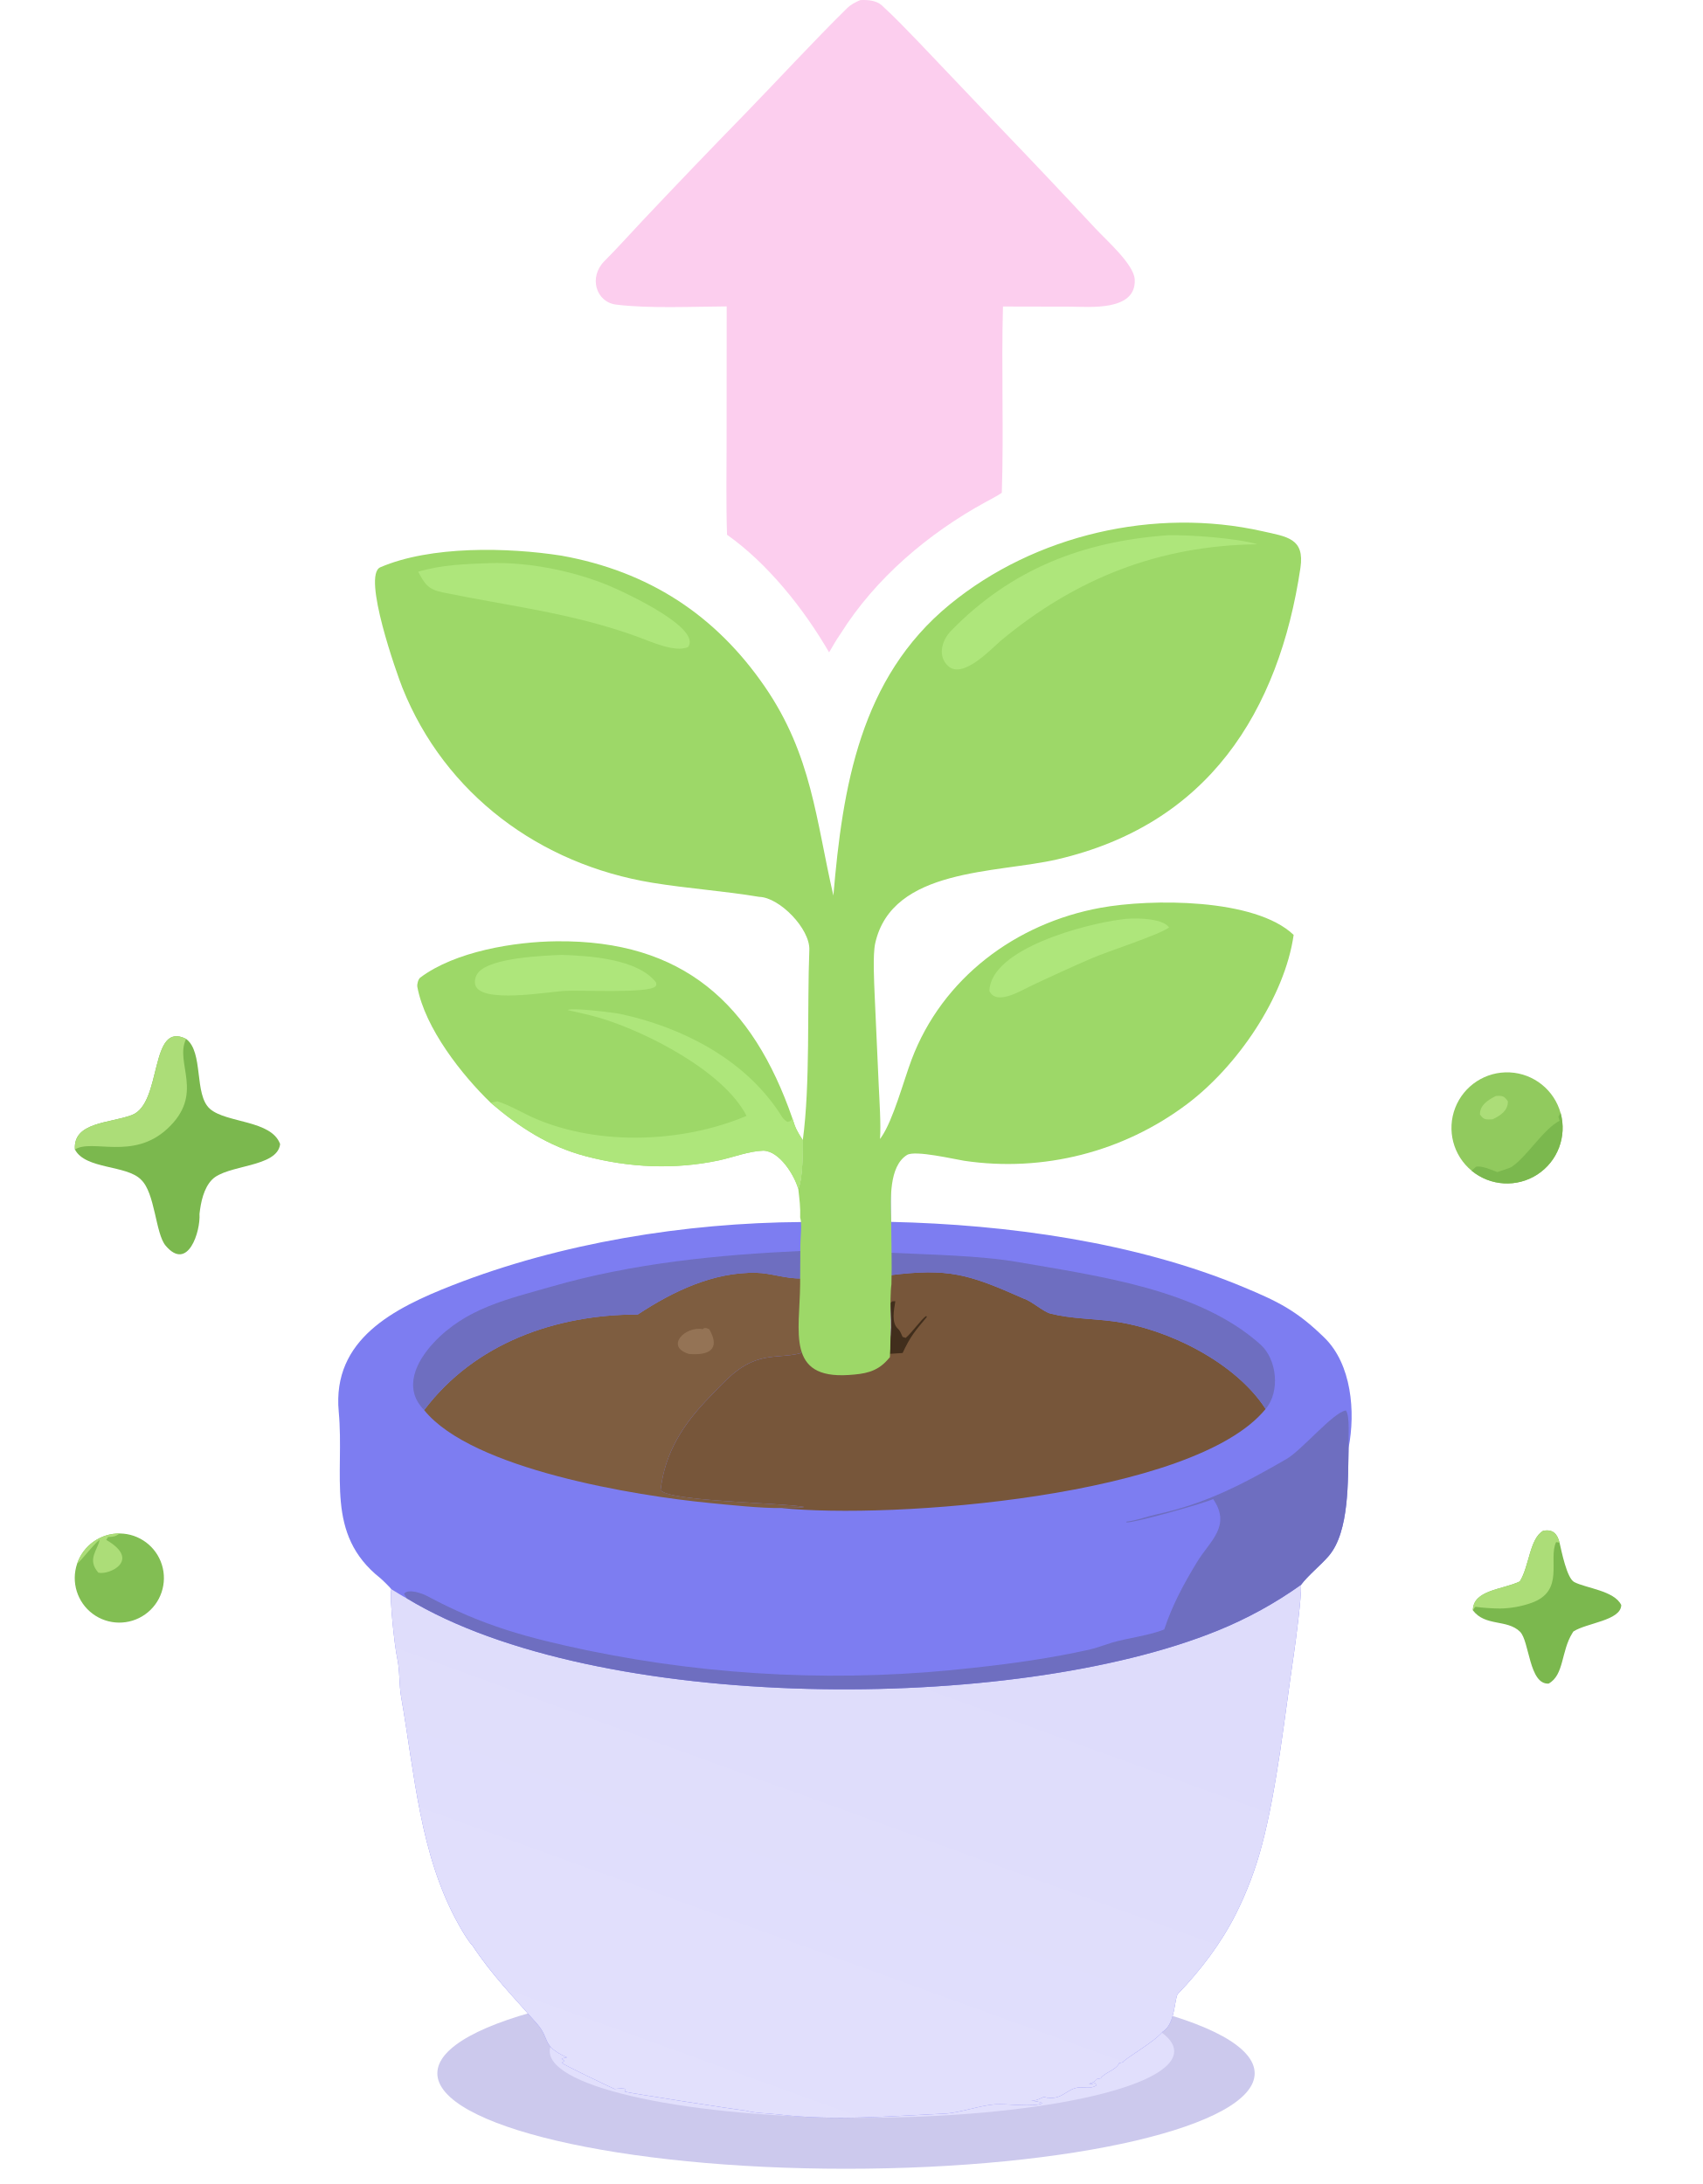
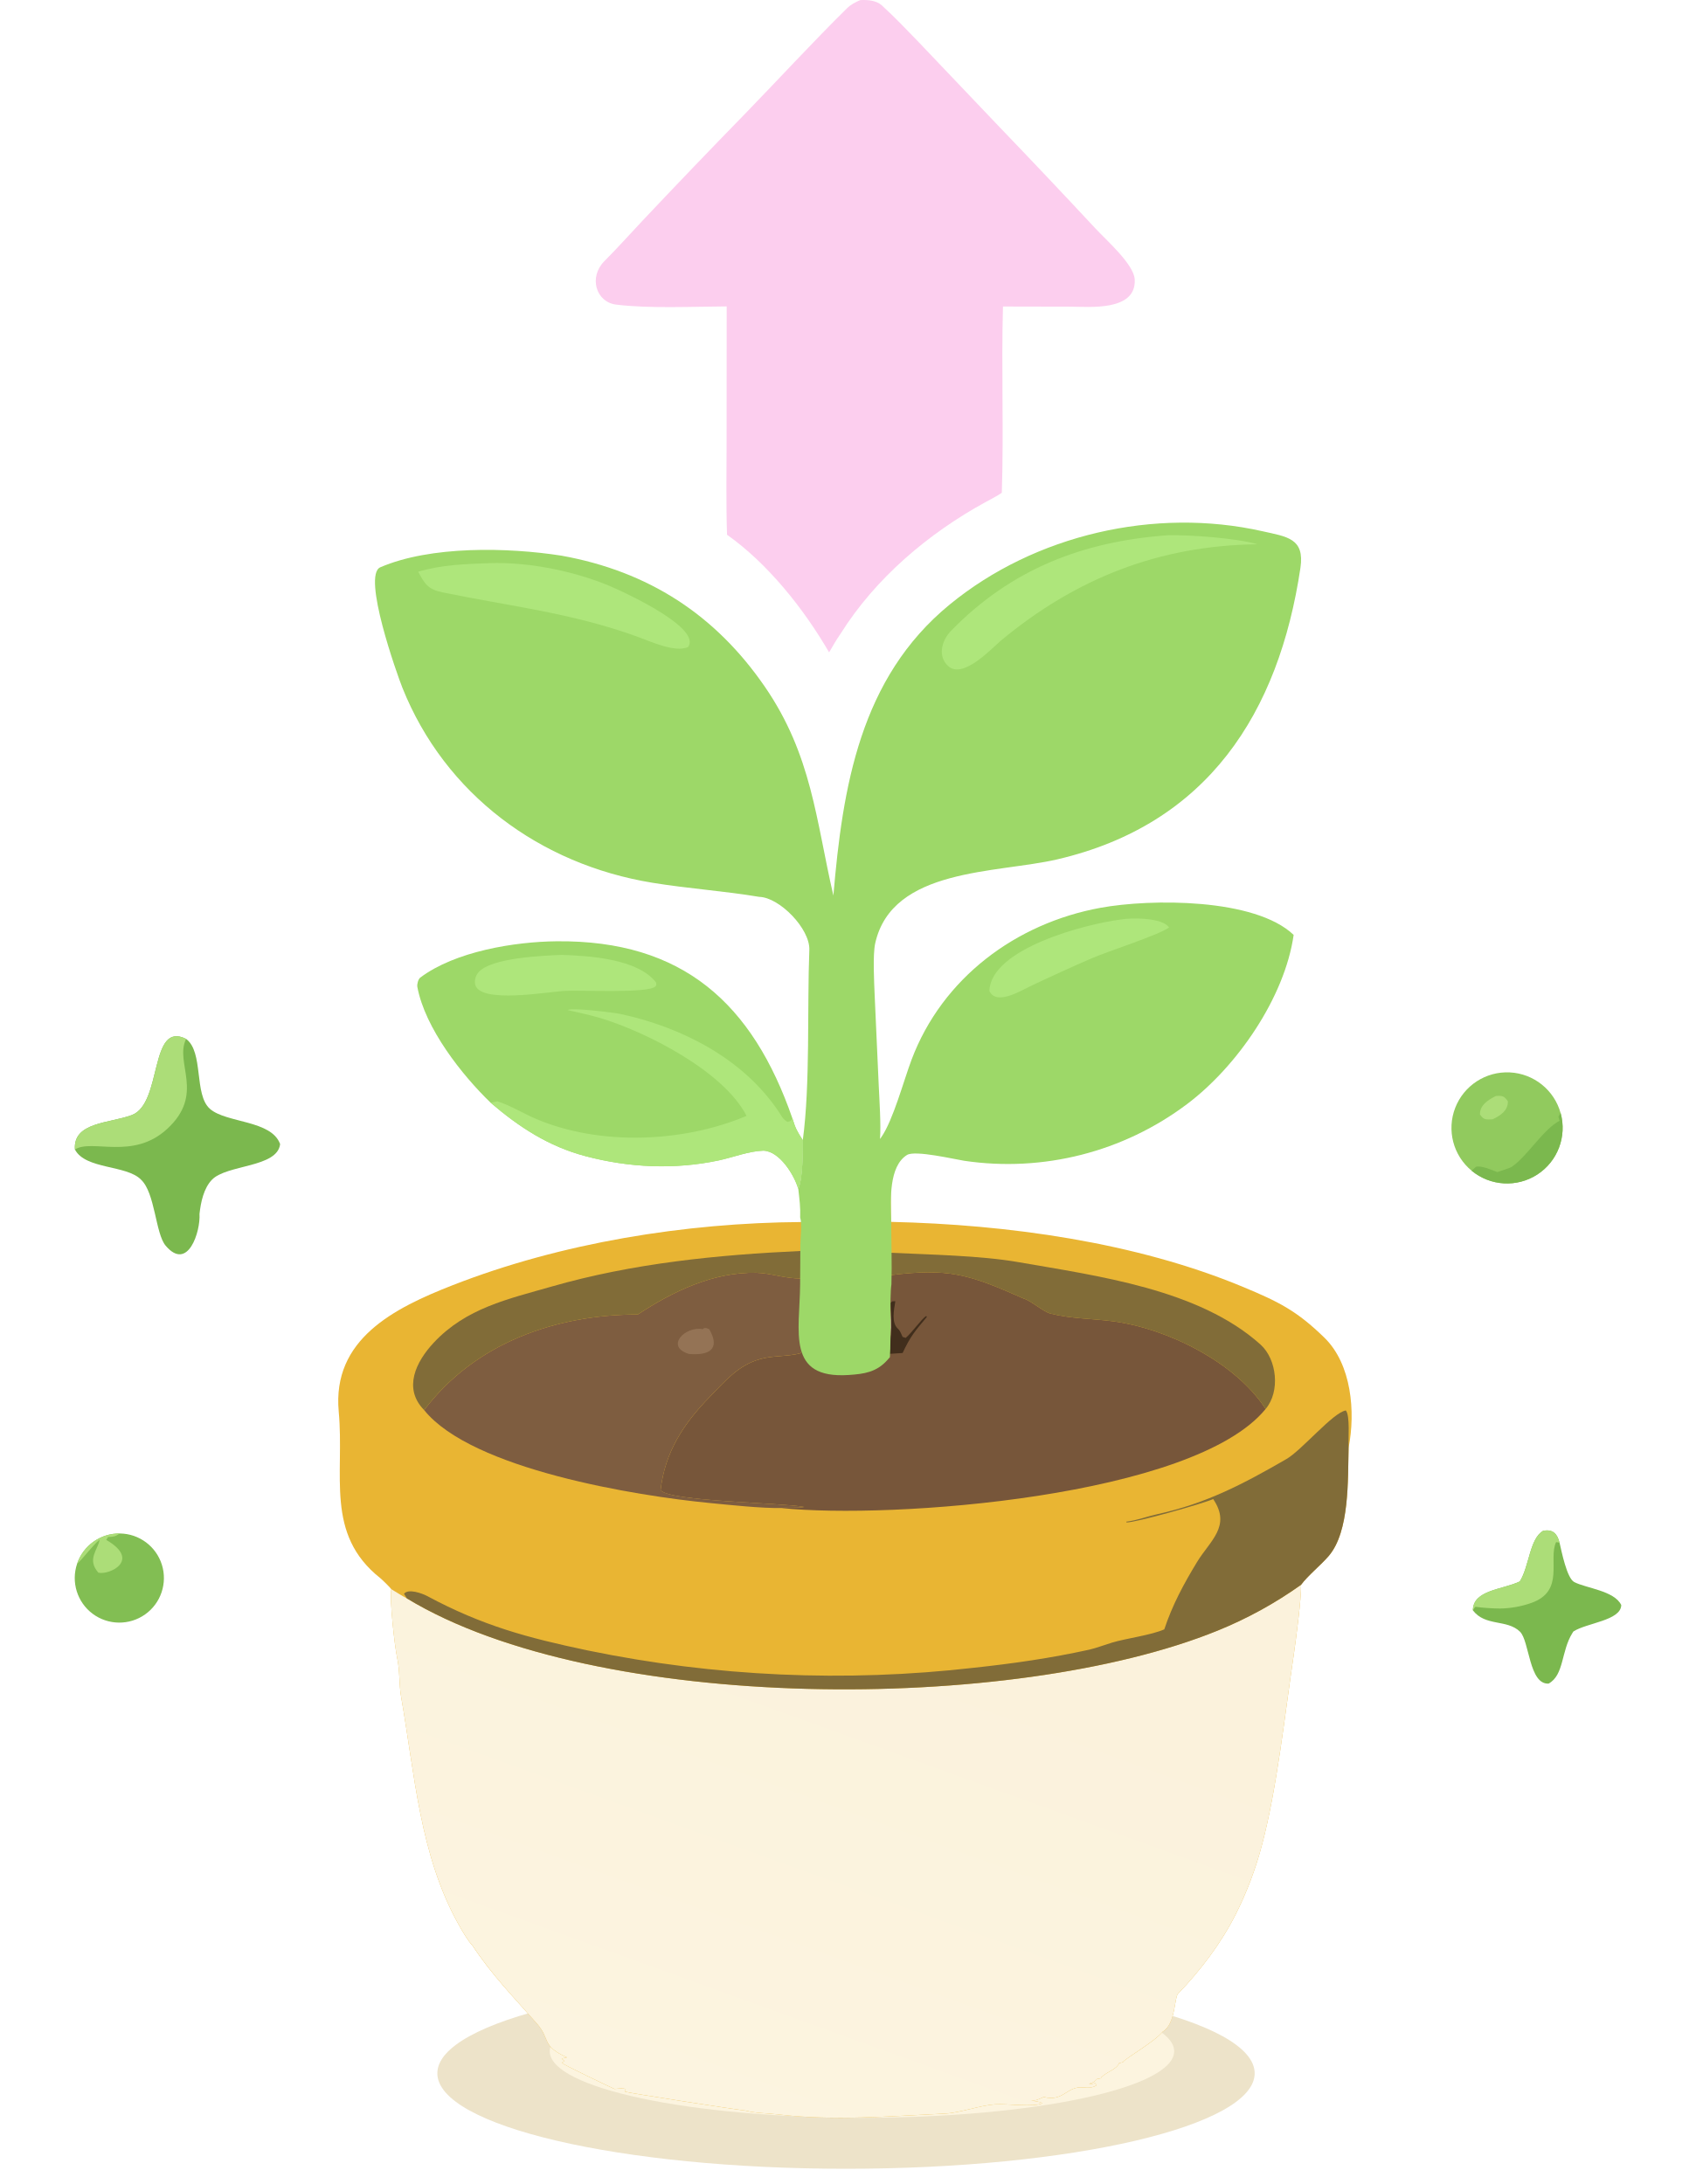
<svg xmlns="http://www.w3.org/2000/svg" width="60" height="77" viewBox="0 0 60 77" fill="none">
  <g id="Bullseye">
-     <ellipse id="Ellipse 1596" cx="29.821" cy="73.098" rx="14.405" ry="3.365" fill="#CCC9ED" />
-     <ellipse id="Ellipse 1597" cx="30.383" cy="72.319" rx="11.005" ry="2.346" fill="#E1DFFC" />
+     <ellipse id="Ellipse 1596" cx="29.821" cy="73.098" rx="14.405" ry="3.365" fill="#EDE3C9" />
+     <ellipse id="Ellipse 1597" cx="30.383" cy="72.319" rx="11.005" ry="2.346" fill="#FCF4DF" />
    <g id="Group 1948754597">
-       <path id="Vector" d="M31.356 42.522C31.374 42.049 31.353 41.636 31.388 41.145L31.403 43.079C35.504 43.172 40.026 43.792 43.821 45.374C45.053 45.888 45.708 46.206 46.689 47.167C47.641 48.099 47.785 49.772 47.537 51.043C47.507 52.173 47.576 53.989 46.839 54.855C46.574 55.167 46.089 55.562 45.862 55.874C45.876 56.321 45.682 57.813 45.605 58.33C45.3 60.377 45.012 63.06 44.485 65.037C44.263 65.883 43.953 66.704 43.561 67.485C43.032 68.528 42.327 69.454 41.52 70.298C41.396 70.428 41.434 71.369 40.986 71.628C40.685 72 39.636 72.587 39.582 72.706C39.531 72.718 39.498 72.725 39.447 72.741C39.363 72.976 38.912 73.079 38.8 73.274L38.667 73.299C38.569 73.414 38.534 73.414 38.386 73.469C38.498 73.482 38.486 73.473 38.602 73.444L38.655 73.516C38.539 73.609 38.349 73.612 38.196 73.597C37.594 73.534 37.502 74.113 36.791 73.933C36.625 74.005 36.528 74.065 36.348 74.061C36.464 74.078 36.654 74.091 36.743 74.154C36.454 74.301 35.461 74.163 35.076 74.191C34.527 74.231 33.827 74.494 33.31 74.518C31.342 74.609 29.397 74.782 27.43 74.547C27.101 74.507 26.612 74.504 26.3 74.417C26.012 74.388 22.11 73.784 22.036 73.747L22.056 73.656C21.96 73.607 21.786 73.641 21.659 73.649C21.444 73.551 19.872 72.804 19.799 72.725L19.9 72.67L19.8 72.581C19.865 72.556 19.918 72.548 19.985 72.539C19.071 72.122 19.411 71.904 18.931 71.353C18.11 70.411 17.354 69.654 16.656 68.596C16.508 68.451 16.27 68.04 16.159 67.84C14.791 65.383 14.618 62.538 14.139 59.824C14.062 59.392 14.098 58.909 14 58.453C13.909 58.033 13.724 56.364 13.794 56.03C13.767 55.983 13.468 55.689 13.408 55.642C11.443 54.087 12.148 52.011 11.94 49.772C11.702 47.215 13.892 46.12 15.952 45.313C19.776 43.817 24.152 43.111 28.26 43.084L28.261 44.104C28.263 44.427 28.254 44.751 28.236 45.073C28.254 45.77 28.265 46.467 28.267 47.164C28.272 47.398 28.236 47.434 28.349 47.615C28.663 47.792 29.076 47.725 29.502 47.798C29.915 47.877 30.591 47.749 31.072 47.738C31.133 47.722 31.267 47.702 31.288 47.659C31.466 47.309 31.396 46.307 31.389 45.939C31.355 45.824 31.356 45.122 31.355 44.962C31.348 44.401 31.35 43.839 31.362 43.278C31.375 43.085 31.359 42.727 31.356 42.522Z" fill="#7D7DF1" />
+       <path id="Vector" d="M31.356 42.522C31.374 42.049 31.353 41.636 31.388 41.145L31.403 43.079C35.504 43.172 40.026 43.792 43.821 45.374C45.053 45.888 45.708 46.206 46.689 47.167C47.641 48.099 47.785 49.772 47.537 51.043C47.507 52.173 47.576 53.989 46.839 54.855C46.574 55.167 46.089 55.562 45.862 55.874C45.876 56.321 45.682 57.813 45.605 58.33C45.3 60.377 45.012 63.06 44.485 65.037C44.263 65.883 43.953 66.704 43.561 67.485C43.032 68.528 42.327 69.454 41.52 70.298C41.396 70.428 41.434 71.369 40.986 71.628C40.685 72 39.636 72.587 39.582 72.706C39.531 72.718 39.498 72.725 39.447 72.741C39.363 72.976 38.912 73.079 38.8 73.274L38.667 73.299C38.569 73.414 38.534 73.414 38.386 73.469C38.498 73.482 38.486 73.473 38.602 73.444L38.655 73.516C38.539 73.609 38.349 73.612 38.196 73.597C37.594 73.534 37.502 74.113 36.791 73.933C36.625 74.005 36.528 74.065 36.348 74.061C36.464 74.078 36.654 74.091 36.743 74.154C36.454 74.301 35.461 74.163 35.076 74.191C34.527 74.231 33.827 74.494 33.31 74.518C31.342 74.609 29.397 74.782 27.43 74.547C27.101 74.507 26.612 74.504 26.3 74.417C26.012 74.388 22.11 73.784 22.036 73.747L22.056 73.656C21.96 73.607 21.786 73.641 21.659 73.649C21.444 73.551 19.872 72.804 19.799 72.725L19.9 72.67L19.8 72.581C19.865 72.556 19.918 72.548 19.985 72.539C19.071 72.122 19.411 71.904 18.931 71.353C18.11 70.411 17.354 69.654 16.656 68.596C16.508 68.451 16.27 68.04 16.159 67.84C14.791 65.383 14.618 62.538 14.139 59.824C14.062 59.392 14.098 58.909 14 58.453C13.909 58.033 13.724 56.364 13.794 56.03C13.767 55.983 13.468 55.689 13.408 55.642C11.443 54.087 12.148 52.011 11.94 49.772C11.702 47.215 13.892 46.12 15.952 45.313C19.776 43.817 24.152 43.111 28.26 43.084L28.261 44.104C28.263 44.427 28.254 44.751 28.236 45.073C28.254 45.77 28.265 46.467 28.267 47.164C28.272 47.398 28.236 47.434 28.349 47.615C28.663 47.792 29.076 47.725 29.502 47.798C29.915 47.877 30.591 47.749 31.072 47.738C31.133 47.722 31.267 47.702 31.288 47.659C31.466 47.309 31.396 46.307 31.389 45.939C31.355 45.824 31.356 45.122 31.355 44.962C31.348 44.401 31.35 43.839 31.362 43.278C31.375 43.085 31.359 42.727 31.356 42.522Z" fill="#E9B533" />
      <path id="Vector_2" d="M45.862 55.873C45.876 56.32 45.682 57.812 45.605 58.329C45.3 60.376 45.012 63.059 44.486 65.036C44.263 65.882 43.953 66.703 43.561 67.485C43.033 68.528 42.328 69.454 41.521 70.297C41.397 70.428 41.434 71.368 40.986 71.627C40.685 71.999 39.636 72.586 39.582 72.705C39.531 72.717 39.498 72.724 39.447 72.74C39.364 72.975 38.913 73.078 38.8 73.273L38.668 73.298C38.569 73.413 38.534 73.413 38.386 73.469C38.499 73.481 38.486 73.472 38.602 73.444L38.655 73.515C38.539 73.609 38.349 73.612 38.196 73.596C37.594 73.533 37.503 74.112 36.791 73.932C36.626 74.004 36.528 74.064 36.348 74.061C36.464 74.078 36.655 74.09 36.743 74.153C36.455 74.3 35.461 74.162 35.076 74.191C34.528 74.23 33.827 74.493 33.31 74.517C31.342 74.608 29.398 74.781 27.431 74.547C27.102 74.507 26.612 74.504 26.3 74.416C26.013 74.387 22.11 73.783 22.037 73.746L22.056 73.656C21.96 73.606 21.787 73.64 21.659 73.648C21.445 73.55 19.872 72.804 19.799 72.725L19.9 72.669L19.801 72.58C19.865 72.555 19.918 72.548 19.986 72.539C19.071 72.121 19.412 71.904 18.932 71.353C18.111 70.41 17.355 69.653 16.657 68.595C16.508 68.451 16.271 68.039 16.159 67.839C14.791 65.382 14.618 62.537 14.139 59.823C14.063 59.391 14.099 58.908 14 58.453C13.909 58.032 13.724 56.363 13.794 56.029C13.956 56.126 14.182 56.271 14.343 56.355C21.035 60.415 35.725 60.417 42.92 57.489C43.961 57.068 44.948 56.525 45.862 55.873Z" fill="url(#paint0_linear_0_9)" />
      <path id="Vector_3" d="M31.355 44.962C33.435 44.699 34.138 44.919 36.078 45.78C36.363 45.866 36.769 46.246 37.034 46.313C37.739 46.492 38.503 46.488 39.222 46.582C41.145 46.833 43.551 48.029 44.612 49.675C42.085 52.778 31.413 53.574 27.537 53.167C27.788 53.141 28.115 53.18 28.348 53.13C27.57 52.976 23.556 52.941 23.285 52.534C23.441 51.195 24.092 50.198 25.012 49.255C25.547 48.707 26.019 48.131 26.798 47.916C27.276 47.784 27.756 47.835 28.226 47.709C28.288 47.579 28.268 47.321 28.267 47.164C28.272 47.398 28.236 47.434 28.349 47.615C28.664 47.792 29.076 47.726 29.502 47.798C29.915 47.877 30.592 47.749 31.072 47.738C31.134 47.722 31.267 47.702 31.289 47.659C31.466 47.309 31.397 46.307 31.389 45.939C31.356 45.824 31.356 45.122 31.355 44.962Z" fill="#77563A" />
      <path id="Vector_4" d="M31.389 45.939C31.476 45.858 31.424 45.885 31.56 45.877C31.51 46.187 31.411 46.647 31.663 46.859C31.723 46.909 31.782 47.059 31.816 47.135L31.926 47.169C32.166 46.964 32.489 46.491 32.65 46.395L32.67 46.432C32.254 46.929 32.095 47.106 31.816 47.702C31.569 47.718 31.319 47.739 31.072 47.737C31.133 47.722 31.267 47.702 31.288 47.658C31.466 47.308 31.396 46.307 31.389 45.939Z" fill="#412E1C" />
      <path id="Vector_5" d="M22.481 46.344C23.719 45.528 25.144 44.842 26.663 44.874C27.18 44.885 27.696 45.087 28.236 45.072C28.255 45.769 28.265 46.466 28.267 47.163C28.268 47.32 28.288 47.578 28.226 47.708C27.756 47.834 27.276 47.783 26.798 47.915C26.019 48.13 25.547 48.706 25.012 49.254C24.092 50.197 23.441 51.194 23.285 52.533C23.556 52.94 27.57 52.975 28.348 53.13C28.115 53.179 27.788 53.14 27.537 53.166C26.879 53.184 25.694 53.056 25.012 52.99C22.454 52.743 16.634 51.809 14.951 49.715C16.737 47.348 19.597 46.345 22.481 46.344Z" fill="#7E5D40" />
      <path id="Vector_6" d="M24.814 46.827C24.916 46.816 24.89 46.824 24.999 46.862C25.421 47.59 24.96 47.794 24.286 47.736C23.424 47.473 24.161 46.739 24.771 46.863L24.814 46.827Z" fill="#947355" />
-       <path id="Vector_7" d="M42.763 52.851C42.44 53.003 39.994 53.694 39.708 53.674L39.699 53.649C40.097 53.6 40.433 53.463 40.805 53.382C42.523 53.006 43.831 52.316 45.345 51.441C45.892 51.125 46.996 49.791 47.44 49.728C47.592 49.906 47.522 50.727 47.537 51.042C47.508 52.173 47.576 53.988 46.839 54.855C46.574 55.167 46.089 55.562 45.862 55.874C44.948 56.526 43.961 57.068 42.92 57.49C35.725 60.417 21.035 60.416 14.343 56.355L14.242 56.191C14.387 55.998 14.881 56.176 15.054 56.269C17.009 57.318 18.588 57.742 20.727 58.191C25.204 59.114 29.798 59.319 34.339 58.798C35.714 58.65 37.042 58.46 38.396 58.161C38.625 58.11 38.951 57.987 39.197 57.913C39.715 57.758 40.572 57.652 41.04 57.445C41.322 56.591 41.727 55.84 42.194 55.072C42.654 54.317 43.411 53.807 42.763 52.851Z" fill="#6E6EC0" />
-       <path id="Vector_8" d="M28.261 44.103C28.263 44.427 28.254 44.75 28.236 45.073C27.696 45.088 27.18 44.886 26.663 44.874C25.144 44.842 23.719 45.528 22.481 46.344C19.597 46.346 16.737 47.348 14.951 49.715C14.196 48.946 14.666 48.005 15.288 47.339C16.43 46.116 17.907 45.801 19.434 45.362C22.302 44.537 25.287 44.239 28.261 44.103Z" fill="#6E6EC0" />
-       <path id="Vector_9" d="M31.362 43.279C31.376 43.568 31.397 43.881 31.395 44.168C32.735 44.233 34.564 44.265 35.894 44.498C38.688 44.986 42.267 45.451 44.436 47.408C45.009 47.926 45.135 49.058 44.612 49.676C43.551 48.031 41.145 46.834 39.221 46.583C38.503 46.489 37.738 46.493 37.034 46.315C36.769 46.248 36.362 45.867 36.078 45.781C34.138 44.921 33.434 44.7 31.355 44.963C31.348 44.402 31.35 43.84 31.362 43.279Z" fill="#6E6EC0" />
+       <path id="Vector_7" d="M42.763 52.851C42.44 53.003 39.994 53.694 39.708 53.674L39.699 53.649C40.097 53.6 40.433 53.463 40.805 53.382C42.523 53.006 43.831 52.316 45.345 51.441C45.892 51.125 46.996 49.791 47.44 49.728C47.592 49.906 47.522 50.727 47.537 51.042C47.508 52.173 47.576 53.988 46.839 54.855C46.574 55.167 46.089 55.562 45.862 55.874C44.948 56.526 43.961 57.068 42.92 57.49C35.725 60.417 21.035 60.416 14.343 56.355L14.242 56.191C14.387 55.998 14.881 56.176 15.054 56.269C17.009 57.318 18.588 57.742 20.727 58.191C25.204 59.114 29.798 59.319 34.339 58.798C35.714 58.65 37.042 58.46 38.396 58.161C38.625 58.11 38.951 57.987 39.197 57.913C39.715 57.758 40.572 57.652 41.04 57.445C41.322 56.591 41.727 55.84 42.194 55.072C42.654 54.317 43.411 53.807 42.763 52.851Z" fill="#816C38" />
+       <path id="Vector_8" d="M28.261 44.103C28.263 44.427 28.254 44.75 28.236 45.073C27.696 45.088 27.18 44.886 26.663 44.874C25.144 44.842 23.719 45.528 22.481 46.344C19.597 46.346 16.737 47.348 14.951 49.715C14.196 48.946 14.666 48.005 15.288 47.339C16.43 46.116 17.907 45.801 19.434 45.362C22.302 44.537 25.287 44.239 28.261 44.103Z" fill="#816C38" />
+       <path id="Vector_9" d="M31.362 43.279C31.376 43.568 31.397 43.881 31.395 44.168C32.735 44.233 34.564 44.265 35.894 44.498C38.688 44.986 42.267 45.451 44.436 47.408C45.009 47.926 45.135 49.058 44.612 49.676C43.551 48.031 41.145 46.834 39.221 46.583C38.503 46.489 37.738 46.493 37.034 46.315C36.769 46.248 36.362 45.867 36.078 45.781C34.138 44.921 33.434 44.7 31.355 44.963C31.348 44.402 31.35 43.84 31.362 43.279Z" fill="#816C38" />
      <g id="Group 1430104848">
        <path id="Vector_10" d="M29.376 31.574C29.702 27.755 30.313 23.905 33.477 21.313C36.478 18.851 40.711 17.877 44.494 18.728C45.367 18.924 45.995 18.976 45.839 20.022C45.077 25.136 42.569 29.064 37.268 30.298C35.123 30.797 31.448 30.591 30.851 33.254C30.759 33.663 30.814 34.648 30.831 35.085L30.975 38.28C30.998 38.776 31.058 39.687 31.019 40.157L31.066 40.092C31.486 39.485 31.85 38.109 32.133 37.358C33.217 34.483 35.808 32.549 38.795 32.005C40.561 31.683 44.238 31.658 45.6 32.961C45.287 35.163 43.607 37.601 41.84 38.928C39.595 40.617 36.767 41.337 33.988 40.925C33.652 40.873 32.253 40.543 31.971 40.72C31.329 41.119 31.394 42.3 31.411 42.977C31.416 43.705 31.444 44.561 31.422 45.279C31.35 45.77 31.42 47.167 31.367 47.851C31.336 47.887 31.304 47.923 31.272 47.958C30.895 48.375 30.467 48.441 29.919 48.477C27.708 48.624 28.189 46.94 28.204 45.286L28.212 43.891C28.214 43.636 28.277 43.133 28.205 42.926C28.219 42.557 28.18 42.284 28.139 41.917C28.3 41.54 28.295 40.618 28.298 40.197C28.564 38.228 28.449 35.524 28.528 33.491C28.557 32.747 27.48 31.639 26.762 31.62C25.519 31.412 24.243 31.327 22.998 31.123C19.037 30.477 15.687 28.005 14.184 24.247C13.999 23.785 12.752 20.282 13.406 20C15.178 19.237 17.887 19.293 19.793 19.591C22.865 20.144 25.219 21.681 26.956 24.205C28.62 26.624 28.759 28.91 29.376 31.574Z" fill="#9DD868" />
        <path id="Vector_11" d="M17.259 19.854C18.693 19.806 20.425 20.166 21.73 20.765C22.159 20.961 24.734 22.155 24.254 22.814C23.786 23.017 22.936 22.618 22.444 22.439C20.136 21.606 17.988 21.376 15.611 20.887C15.082 20.778 14.978 20.592 14.74 20.157C15.587 19.906 16.386 19.889 17.259 19.854Z" fill="#AEE67B" />
        <path id="Vector_12" d="M41.17 18.871C41.932 18.851 43.608 18.974 44.324 19.189C40.857 19.231 37.915 20.39 35.268 22.597C34.904 22.915 33.929 23.951 33.421 23.482C33.042 23.133 33.193 22.58 33.521 22.243C35.642 20.062 38.183 19.083 41.17 18.871Z" fill="#AEE67B" />
        <path id="Vector_13" d="M39.464 32.425C39.85 32.348 40.975 32.343 41.207 32.699C40.887 32.95 39.047 33.542 38.501 33.778C37.77 34.094 37.031 34.431 36.295 34.781C35.931 34.961 35.11 35.45 34.874 34.937C34.926 33.436 38.285 32.578 39.464 32.425Z" fill="#AEE67B" />
        <path id="Vector_14" d="M30.321 0.004C30.577 -0.011 30.888 0.012 31.082 0.188C31.531 0.596 31.971 1.061 32.394 1.497L35.182 4.427C36.331 5.623 37.47 6.827 38.6 8.041C39 8.473 39.969 9.318 39.998 9.851C40.06 10.99 38.37 10.813 37.745 10.812L35.354 10.807C35.293 12.991 35.385 15.208 35.313 17.374C35.142 17.492 34.917 17.605 34.733 17.706C32.727 18.804 30.858 20.384 29.629 22.344C29.482 22.552 29.355 22.78 29.225 23C28.34 21.476 27.074 19.876 25.627 18.853C25.591 17.769 25.612 16.564 25.612 15.47L25.615 10.803C24.431 10.808 22.89 10.885 21.717 10.739C21.005 10.65 20.742 9.769 21.305 9.206C21.729 8.782 22.209 8.249 22.647 7.782C23.844 6.513 25.052 5.253 26.27 4.004C27.462 2.776 28.635 1.496 29.856 0.292C29.997 0.153 30.142 0.084 30.321 0.004Z" fill="#FCCEEE" />
        <path id="Vector_15" d="M17.294 38.877C16.294 37.914 14.979 36.254 14.71 34.788C14.696 34.696 14.742 34.52 14.814 34.466C16.047 33.541 18.137 33.201 19.622 33.186C24.076 33.142 26.529 35.387 27.931 39.428C28.042 39.787 28.089 39.872 28.297 40.197C28.295 40.618 28.299 41.541 28.138 41.917C28.005 41.439 27.481 40.579 26.903 40.568C26.38 40.586 25.847 40.803 25.336 40.911C23.776 41.242 22.175 41.169 20.633 40.76C19.342 40.418 18.302 39.741 17.294 38.877Z" fill="#9DD868" />
        <path id="Vector_16" d="M26.315 39.342C25.512 37.766 22.756 36.365 21.128 35.883C20.789 35.782 20.36 35.694 20.007 35.611C20.151 35.515 21.653 35.701 21.891 35.753C24.047 36.223 26.191 37.322 27.448 39.192C27.558 39.355 27.596 39.474 27.767 39.556C27.901 39.502 27.851 39.549 27.931 39.429C28.043 39.788 28.089 39.873 28.297 40.198C28.295 40.619 28.299 41.542 28.138 41.919C28.005 41.44 27.481 40.58 26.903 40.569C26.38 40.587 25.847 40.804 25.336 40.913C23.776 41.243 22.175 41.17 20.633 40.762C19.342 40.419 18.302 39.742 17.294 38.878C17.316 38.873 17.533 38.827 17.533 38.828C18.011 38.981 18.444 39.258 18.911 39.455C21.146 40.398 24.07 40.29 26.315 39.342Z" fill="#AEE67B" />
        <path id="Vector_17" d="M19.803 33.666C20.76 33.697 22.492 33.802 23.128 34.643C23.131 34.726 23.151 34.726 23.102 34.777C22.859 35.032 20.467 34.903 19.944 34.934C19.46 34.939 16.804 35.441 16.742 34.663C16.73 34.522 16.776 34.381 16.871 34.275C17.317 33.768 19.118 33.693 19.803 33.666Z" fill="#AEE67B" />
      </g>
      <path id="Vector_18" d="M2.641 40.527C2.57 39.554 3.868 39.607 4.649 39.312C5.731 38.903 5.256 35.971 6.561 36.629C7.187 37.093 6.829 38.593 7.401 39.095C7.977 39.599 9.569 39.485 9.874 40.337C9.777 41.174 7.988 41.051 7.468 41.596C7.181 41.896 7.079 42.379 7.032 42.798C7.072 43.417 6.623 44.843 5.84 43.919C5.475 43.489 5.472 42.052 4.968 41.588C4.461 41.068 3.008 41.234 2.641 40.527Z" fill="#7BB84E" />
      <path id="Vector_19" d="M2.641 40.527C2.57 39.554 3.868 39.607 4.649 39.312C5.731 38.903 5.256 35.971 6.561 36.629C6.138 37.479 7.242 38.561 5.891 39.803C4.681 40.917 3.243 40.14 2.641 40.527Z" fill="#ACDD78" />
      <path id="Vector_20" d="M51.873 41.275C51.222 40.737 50.99 39.843 51.296 39.056C51.602 38.27 52.377 37.767 53.22 37.809C54.062 37.851 54.784 38.428 55.01 39.242C55.239 40.066 54.906 40.945 54.188 41.41C53.469 41.876 52.532 41.821 51.873 41.275Z" fill="#91CA5E" />
      <path id="Vector_21" d="M55.01 39.24C55.239 40.065 54.907 40.943 54.188 41.409C53.47 41.874 52.532 41.82 51.873 41.274L52.025 41.138C52.212 41.081 52.585 41.251 52.779 41.323C52.883 41.289 53.22 41.185 53.297 41.132C53.847 40.752 54.399 39.814 54.974 39.514L54.931 39.371L55.01 39.24Z" fill="#7BB84E" />
      <path id="Vector_22" d="M52.727 38.641C52.956 38.621 53.023 38.642 53.151 38.827C53.162 39.159 52.879 39.337 52.613 39.463C52.375 39.469 52.309 39.492 52.168 39.294C52.157 38.956 52.464 38.775 52.727 38.641Z" fill="#ACDD78" />
      <path id="Vector_23" d="M53.572 55.756C53.908 55.221 53.915 54.246 54.395 53.971C54.746 53.903 54.895 54.085 54.973 54.39C55.045 54.7 55.231 55.639 55.488 55.776C55.894 55.993 56.907 56.08 57.148 56.589C57.134 57.138 55.931 57.214 55.461 57.52L55.427 57.573C55.023 58.215 55.139 59.054 54.587 59.358C53.894 59.395 53.915 57.855 53.577 57.526C53.118 57.08 52.357 57.353 51.917 56.774C51.928 56.051 52.958 56.05 53.572 55.756Z" fill="#7BB84E" />
      <path id="Vector_24" d="M53.572 55.756C53.908 55.221 53.915 54.246 54.395 53.971C54.746 53.903 54.895 54.085 54.973 54.39L54.852 54.369C54.56 54.982 55.177 56.095 53.972 56.516C53.62 56.639 53.251 56.705 52.878 56.711C52.671 56.712 52.236 56.687 52.008 56.649C52 56.648 51.933 56.746 51.917 56.774C51.928 56.051 52.958 56.05 53.572 55.756Z" fill="#ACDD78" />
      <path id="Vector_25" d="M4.225 54.065C4.906 54.073 5.504 54.519 5.707 55.169C5.909 55.819 5.67 56.526 5.114 56.919C4.558 57.312 3.812 57.303 3.266 56.896C2.721 56.489 2.499 55.776 2.718 55.132C2.936 54.487 3.545 54.056 4.225 54.065Z" fill="#82BE53" />
      <path id="Vector_26" d="M2.717 55.132C2.936 54.487 3.544 54.056 4.225 54.065C4.059 54.177 4.007 54.181 3.808 54.19L3.745 54.291C4.999 55.018 3.831 55.543 3.467 55.446C3.052 54.973 3.451 54.65 3.512 54.281C3.238 54.514 2.878 55.01 2.717 55.132Z" fill="#ACDD78" />
      <path id="Vector_27" d="M3.795 54.672C3.934 54.678 3.924 54.677 4.037 54.76L4.052 54.883C3.971 55.071 3.901 55.115 3.75 55.245L3.575 55.217C3.455 55.105 3.485 55.172 3.478 55.011C3.566 54.821 3.626 54.792 3.795 54.672Z" fill="#ACDD78" />
    </g>
  </g>
  <defs>
    <linearGradient id="paint0_linear_0_9" x1="29.821" y1="55.873" x2="23.024" y2="74.664" gradientUnits="userSpaceOnUse">
-       <stop stop-color="#DEDCFB" />
-       <stop offset="1" stop-color="#E2E0FC" />
+       <stop stop-color="#FBF2DC" />
+       <stop offset="1" stop-color="#FCF4E0" />
    </linearGradient>
  </defs>
</svg>
